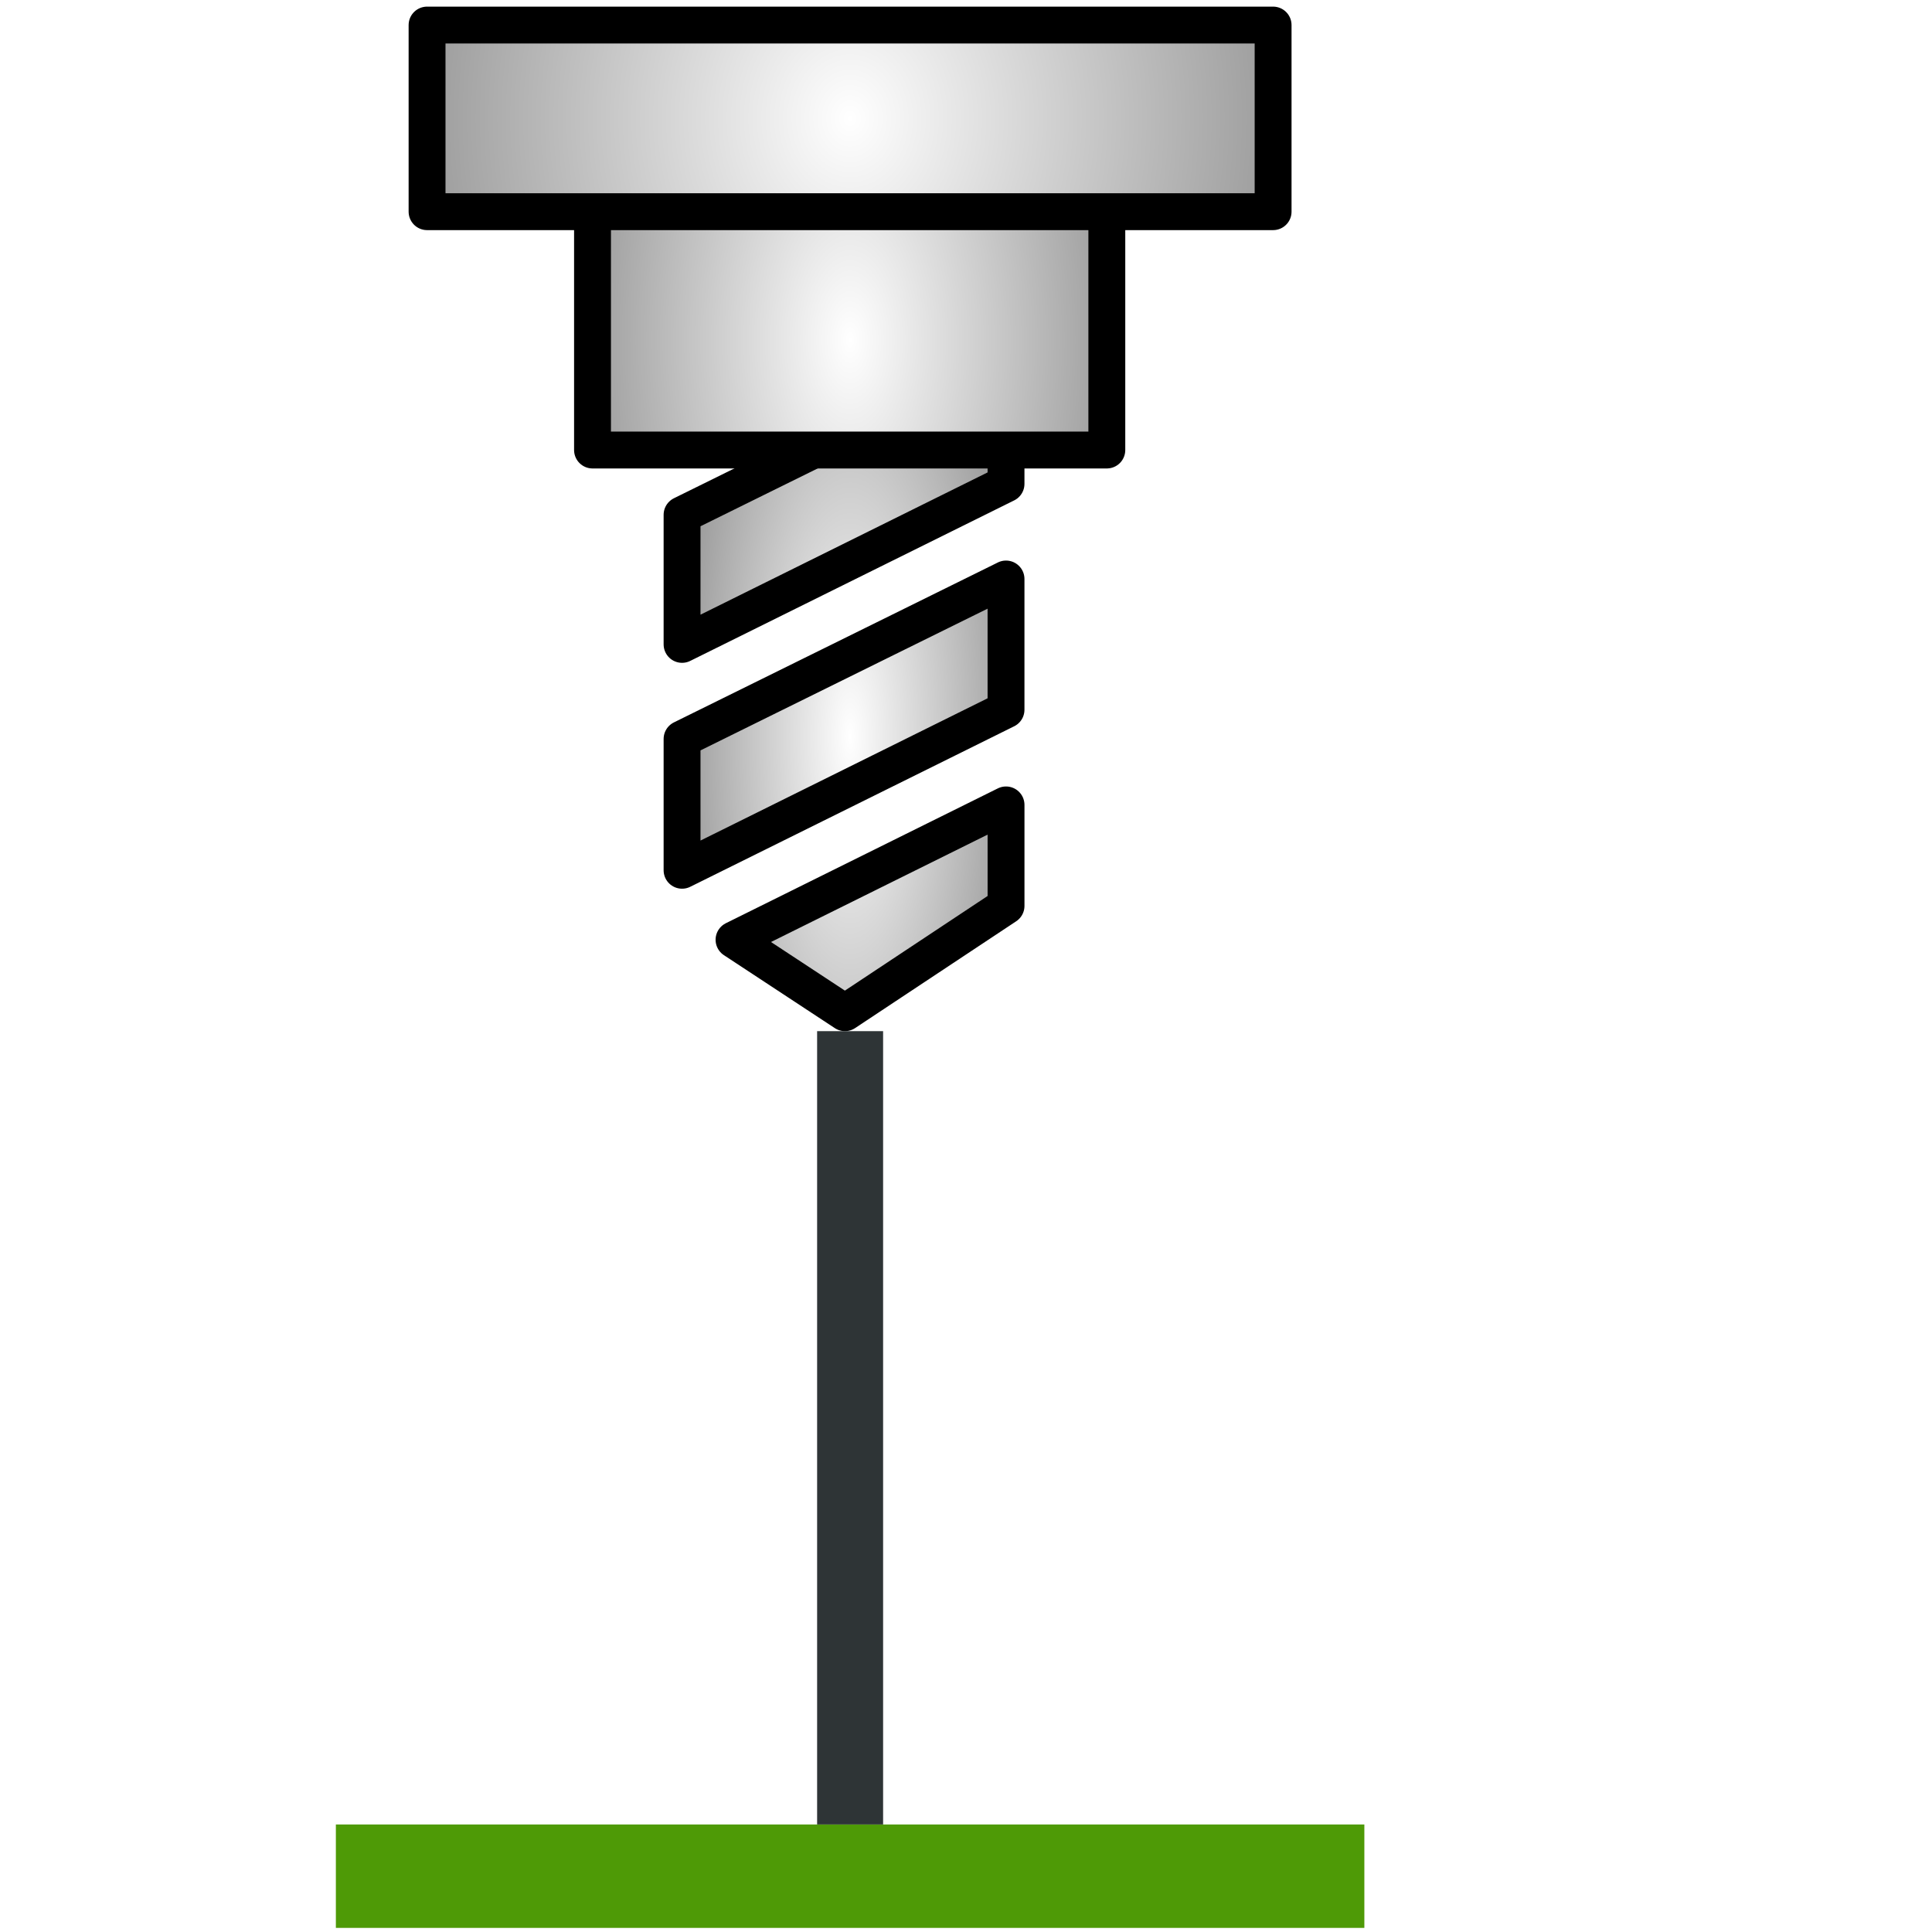
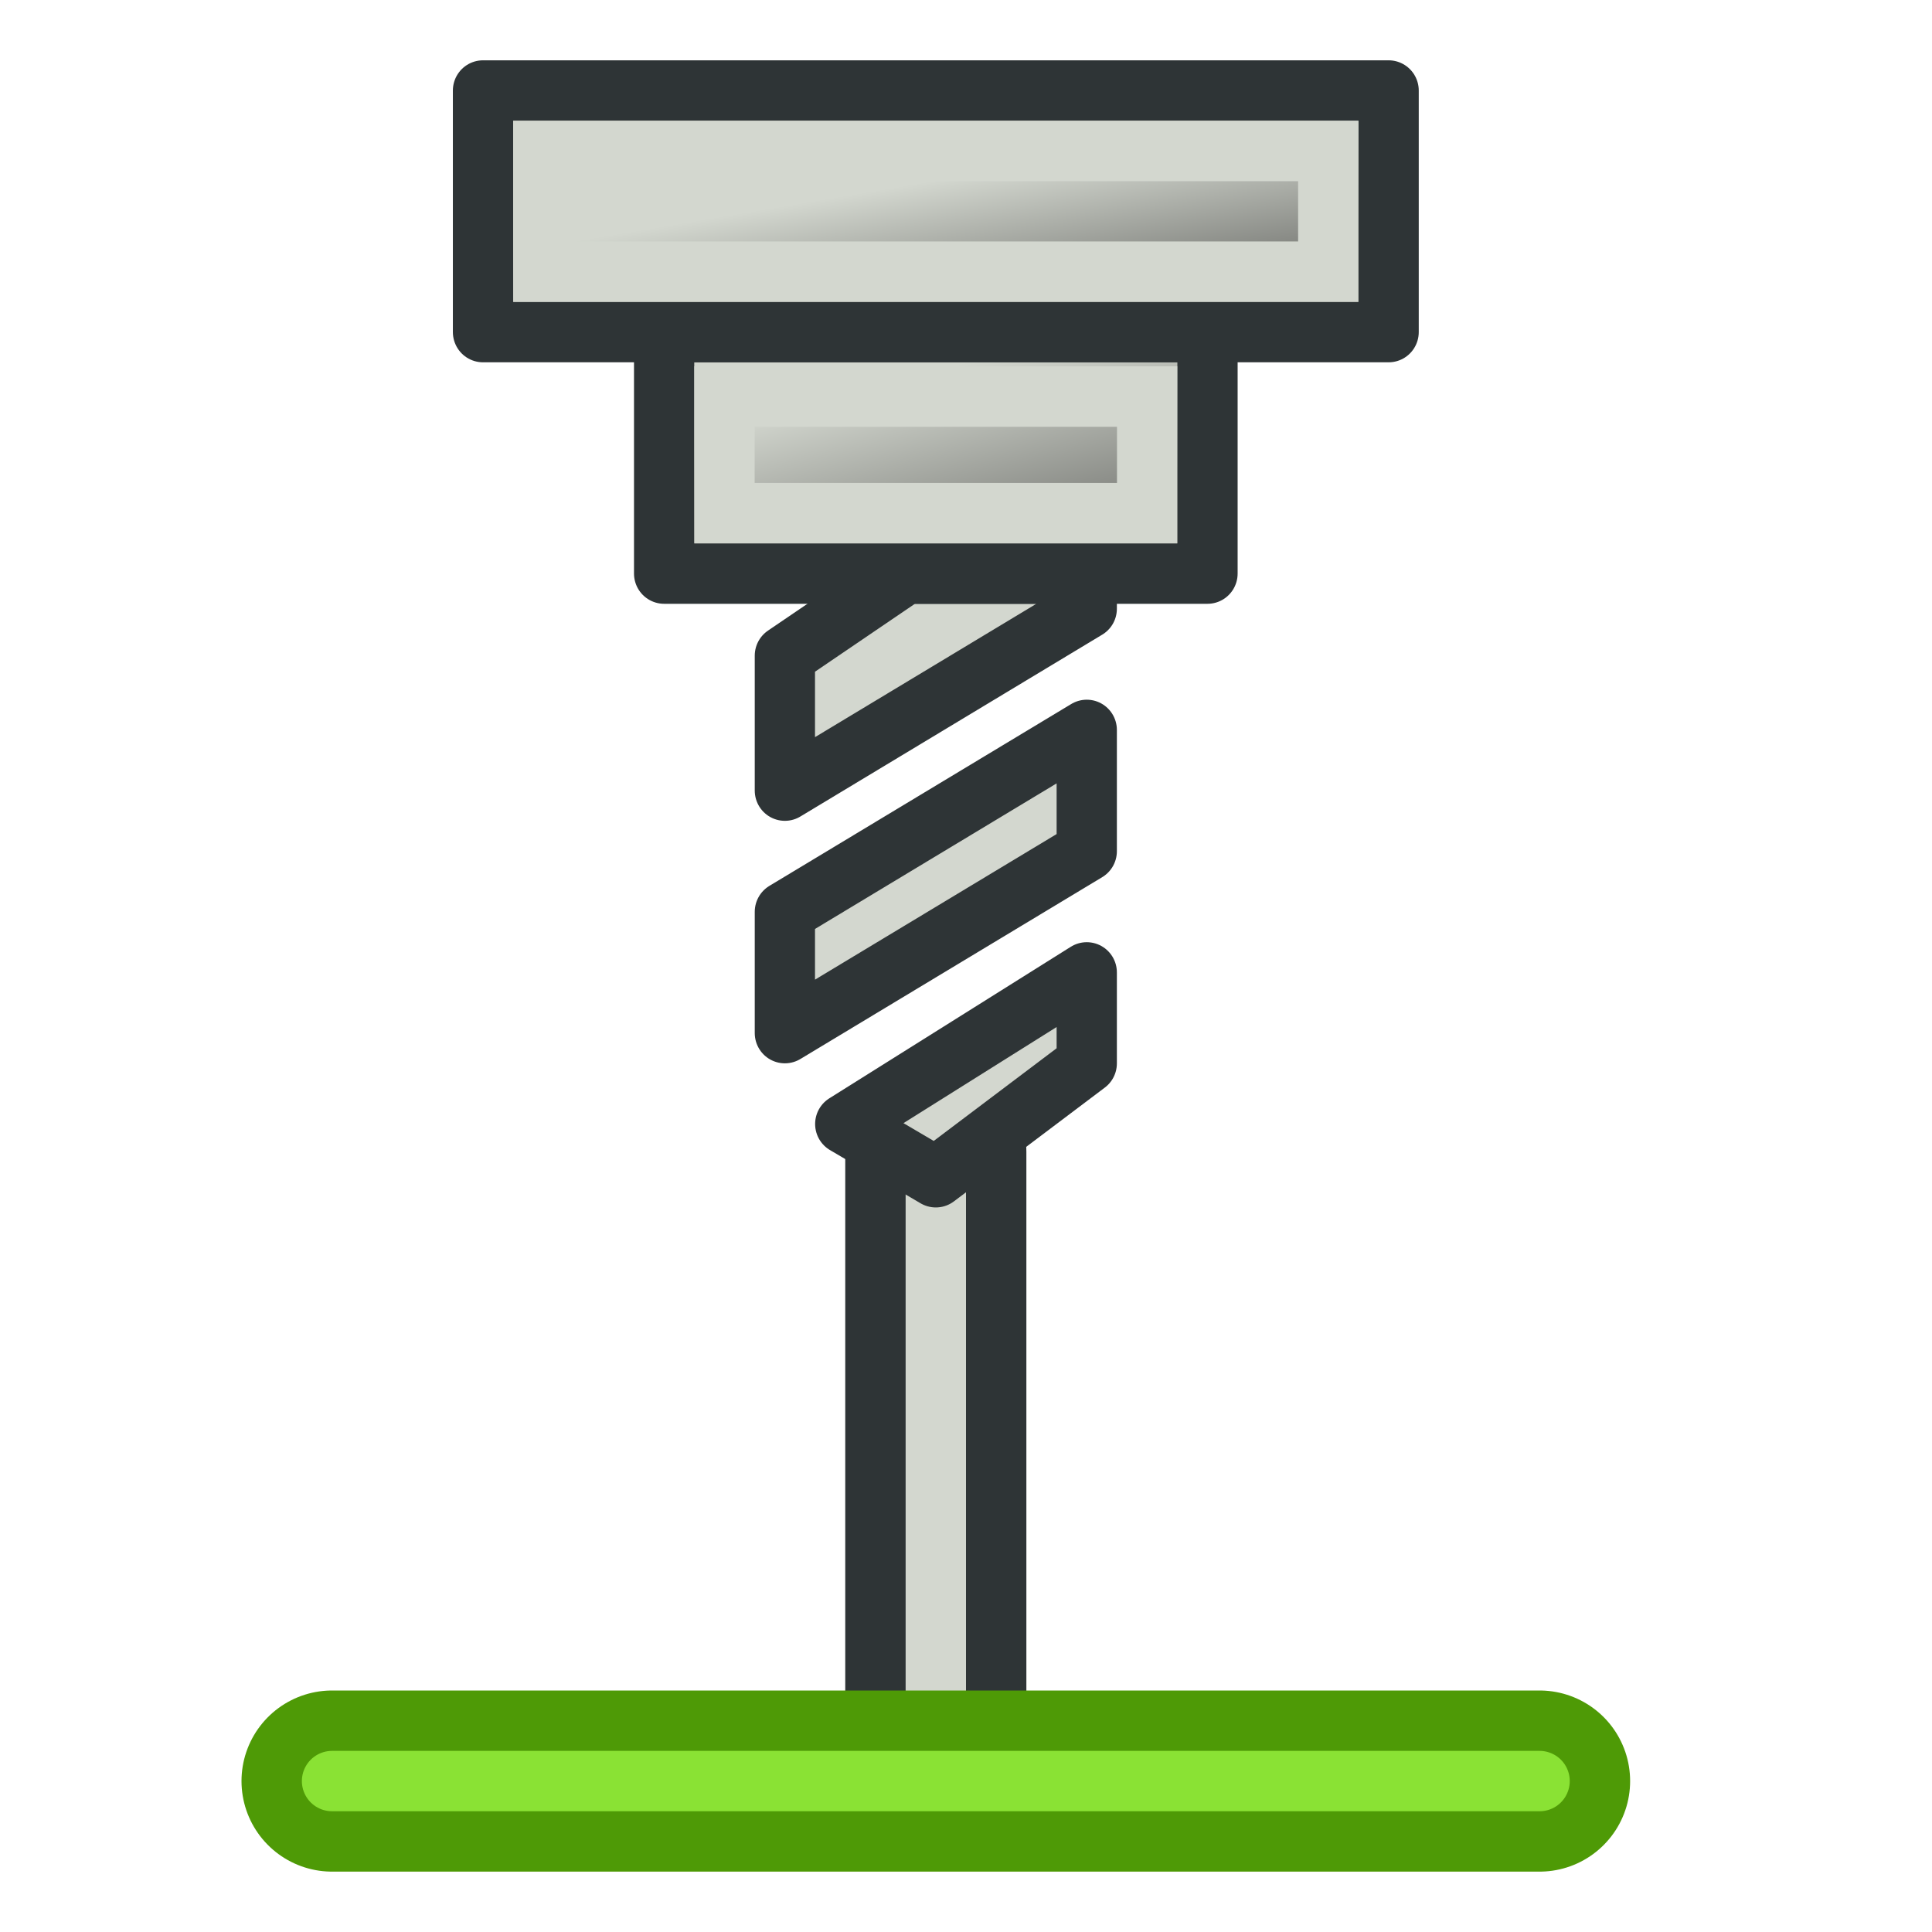
<svg xmlns="http://www.w3.org/2000/svg" xmlns:xlink="http://www.w3.org/1999/xlink" width="64px" height="64px" id="svg2816" version="1.1">
  <defs id="defs2818">
    <linearGradient id="linearGradient4513">
      <stop style="stop-color:#ffffff;stop-opacity:1;" offset="0" id="stop4515" />
      <stop style="stop-color:#999999;stop-opacity:1;" offset="1" id="stop4517" />
    </linearGradient>
    <linearGradient id="linearGradient3681">
      <stop id="stop3697" offset="0" style="stop-color:#fff110;stop-opacity:1;" />
      <stop style="stop-color:#cf7008;stop-opacity:1;" offset="1" id="stop3685" />
    </linearGradient>
    <pattern patternTransform="matrix(0.6764373,-0.8182915,2.457831,1.884455,-26.45061,18.29495)" id="pattern5231" xlink:href="#Strips1_1-4" />
    <pattern id="Strips1_1-4" patternTransform="matrix(0.6677284,-1.003708,2.426188,2.311455,3.476099,3.534923)" height="1" width="2" patternUnits="userSpaceOnUse">
      <rect id="rect4483-4" height="2" width="1" y="-0.5" x="0" style="fill:black;stroke:none" />
    </pattern>
    <pattern patternTransform="matrix(0.6677284,-1.003708,2.426188,2.311455,39.61838,8.96928)" id="pattern5231-4" xlink:href="#Strips1_1-6" />
    <pattern id="Strips1_1-6" patternTransform="matrix(0.6677284,-1.003708,2.426188,2.311455,3.476099,3.534923)" height="1" width="2" patternUnits="userSpaceOnUse">
      <rect id="rect4483-0" height="2" width="1" y="-0.5" x="0" style="fill:black;stroke:none" />
    </pattern>
    <pattern patternTransform="matrix(0.6651338,-1.06313,2.41676,2.448297,-49.76257,2.954681)" id="pattern5296" xlink:href="#pattern5231-3" />
    <pattern patternTransform="matrix(0.6677284,-1.003708,2.426188,2.311455,-26.33628,10.8872)" id="pattern5231-3" xlink:href="#Strips1_1-4-3" />
    <pattern id="Strips1_1-4-3" patternTransform="matrix(0.6677284,-1.003708,2.426188,2.311455,3.476099,3.534923)" height="1" width="2" patternUnits="userSpaceOnUse">
      <rect id="rect4483-4-6" height="2" width="1" y="-0.5" x="0" style="fill:black;stroke:none" />
    </pattern>
    <pattern patternTransform="matrix(0.4284489,-0.6215585,1.556767,1.431396,27.94841,13.30646)" id="pattern5330" xlink:href="#Strips1_1-9" />
    <pattern id="Strips1_1-9" patternTransform="matrix(0.6677284,-1.003708,2.426188,2.311455,3.476099,3.534923)" height="1" width="2" patternUnits="userSpaceOnUse">
      <rect id="rect4483-3" height="2" width="1" y="-0.5" x="0" style="fill:black;stroke:none" />
    </pattern>
    <linearGradient xlink:href="#linearGradient3681" id="linearGradient3687" x1="37.898" y1="41.088" x2="4.061" y2="40.169" gradientUnits="userSpaceOnUse" gradientTransform="translate(127.2727,-51.27273)" />
    <linearGradient xlink:href="#linearGradient3681" id="linearGradient3695" x1="37.894" y1="40.485" x2="59.811" y2="43.559" gradientUnits="userSpaceOnUse" gradientTransform="translate(127.2727,-51.27273)" />
    <linearGradient id="linearGradient3681-3">
      <stop id="stop3697-3" offset="0" style="stop-color:#fff110;stop-opacity:1;" />
      <stop style="stop-color:#cf7008;stop-opacity:1;" offset="1" id="stop3685-4" />
    </linearGradient>
    <linearGradient y2="43.559" x2="59.811" y1="40.485" x1="37.894" gradientTransform="translate(-37.00068,-20.48737)" gradientUnits="userSpaceOnUse" id="linearGradient3608" xlink:href="#linearGradient3681-3" />
    <linearGradient id="linearGradient4513-2">
      <stop style="stop-color:#ffffff;stop-opacity:1;" offset="0" id="stop4515-2" />
      <stop style="stop-color:#999999;stop-opacity:1;" offset="1" id="stop4517-4" />
    </linearGradient>
    <radialGradient r="23.635" fy="7.932" fx="32.152" cy="7.932" cx="32.152" gradientTransform="matrix(1,0,0,1.184116,-8.517325,-3.409757)" gradientUnits="userSpaceOnUse" id="radialGradient4538" xlink:href="#linearGradient4513-2" />
    <linearGradient id="linearGradient4513-1">
      <stop style="stop-color:#ffffff;stop-opacity:1;" offset="0" id="stop4515-8" />
      <stop style="stop-color:#999999;stop-opacity:1;" offset="1" id="stop4517-6" />
    </linearGradient>
    <radialGradient r="23.635" fy="7.932" fx="32.152" cy="7.932" cx="32.152" gradientTransform="matrix(1,0,0,1.184116,-8.517325,-3.409757)" gradientUnits="userSpaceOnUse" id="radialGradient4538-6" xlink:href="#linearGradient4513-1" />
    <radialGradient xlink:href="#linearGradient4513-1" id="radialGradient3076" gradientUnits="userSpaceOnUse" gradientTransform="matrix(0.3949791,0,0,1.184116,19.45261,-1.460407)" cx="32.152" cy="35.869" fx="32.152" fy="35.869" r="23.635" />
    <radialGradient xlink:href="#linearGradient4513-2" id="radialGradient3078" gradientUnits="userSpaceOnUse" gradientTransform="matrix(0.6233231,0,0,1.184116,12.1109,-1.460407)" cx="32.152" cy="17.95" fx="32.152" fy="17.95" r="23.635" />
    <radialGradient xlink:href="#linearGradient4513" id="radialGradient3080" gradientUnits="userSpaceOnUse" gradientTransform="matrix(1,0,0,1.184116,0,-1.460407)" cx="32.152" cy="7.932" fx="32.152" fy="7.932" r="23.635" />
+     <linearGradient xlink:href="#linearGradient3989" id="linearGradient3110" gradientUnits="userSpaceOnUse" gradientTransform="matrix(0.6395257,0,0,0.6415094,43.53518,25.66038)" x1="31" y1="15" x2="33" y2="23" />
+     <linearGradient id="linearGradient3989">
+       <stop id="stop3991" offset="0" style="stop-color:#d3d7cf;stop-opacity:1" />
+       <stop id="stop3993" offset="1" style="stop-color:#888a85;stop-opacity:1" />
+     </linearGradient>
+     <linearGradient xlink:href="#linearGradient4513-17" id="linearGradient3112" gradientUnits="userSpaceOnUse" gradientTransform="matrix(0.6395257,0,0,0.6415094,43.53518,25.66038)" x1="32" y1="5" x2="33" y2="11" />
+     <linearGradient id="linearGradient4513-17">
+       <stop style="stop-color:#d3d7cf;stop-opacity:1" offset="0" id="stop4515-4" />
+       <stop style="stop-color:#888a85;stop-opacity:1" offset="1" id="stop4517-0" />
+     </linearGradient>
  </defs>
  <g id="layer1">
-     <g id="g3071" transform="matrix(0.61875,0,0,0.61875,8.266331,-0.9869868)">
-       <path id="rect4417" d="m 30.375,25.594 -7.219,3.562 0,6.938 L 40.5,27.5 l 0,-1.906 -10.125,0 z m 10.125,7 -17.344,8.562 0,7.031 17.344,-8.594 0,-7 z m 0,12.094 -14.562,7.219 5.938,3.906 8.625,-5.719 0,-5.406 z" style="color:#000000;fill:url(#radialGradient3076);fill-opacity:1;fill-rule:nonzero;stroke:#000000;stroke-width:1.974;stroke-linecap:butt;stroke-linejoin:round;stroke-miterlimit:4;stroke-opacity:1;stroke-dasharray:none;stroke-dashoffset:0;marker:none;visibility:visible;display:inline;overflow:visible;enable-background:accumulate" />
-       <rect y="12.573" x="18.362" height="13.115" width="27.535" id="rect4411" style="color:#000000;fill:url(#radialGradient3078);fill-opacity:1;fill-rule:nonzero;stroke:#000000;stroke-width:1.974;stroke-linecap:butt;stroke-linejoin:round;stroke-miterlimit:4;stroke-opacity:1;stroke-dasharray:none;stroke-dashoffset:0;marker:none;visibility:visible;display:inline;overflow:visible;enable-background:accumulate" />
-       <rect y="2.937" x="9.504" height="9.991" width="45.295" id="rect3591" style="color:#000000;fill:url(#radialGradient3080);fill-opacity:1;fill-rule:nonzero;stroke:#000000;stroke-width:1.974;stroke-linecap:butt;stroke-linejoin:round;stroke-miterlimit:4;stroke-opacity:1;stroke-dasharray:none;stroke-dashoffset:0;marker:none;visibility:visible;display:inline;overflow:visible;enable-background:accumulate" />
+     <path style="fill:none;stroke:#2e3436;stroke-width:6;stroke-linecap:round;stroke-linejoin:miter;stroke-opacity:1" d="M 31,56.564 31,38.163" id="path3089-7" />
+     <path style="fill:none;stroke:#d3d7cf;stroke-width:2;stroke-linecap:round;stroke-linejoin:miter;stroke-opacity:1" d="m 31,56.95 0,-18.9" id="path3089-1-4" />
+     <g id="g3103" transform="matrix(1,0,0,1.004105,-32.99999,-23.01231)">
+       <path id="rect4417-9" d="M 63,41.841 59,44.549 59,49 l 10,-6 -1e-5,-1.159 z M 69,47 l -10,6 0,4 10,-6 z m 0,8 -8,5 3,1.755 L 69,58 z" style="color:#000000;fill:#d3d7cf;fill-opacity:1;fill-rule:nonzero;stroke:#2e3436;stroke-width:1.996;stroke-linecap:butt;stroke-linejoin:round;stroke-miterlimit:4;stroke-opacity:1;stroke-dasharray:none;stroke-dashoffset:0;marker:none;visibility:visible;display:inline;overflow:visible;enable-background:accumulate" />
+       <rect y="33.873" x="55" height="7.967" width="18" id="rect4411-4" style="color:#000000;fill:url(#linearGradient3110);fill-opacity:1;fill-rule:nonzero;stroke:#2e3436;stroke-width:1.996;stroke-linecap:butt;stroke-linejoin:round;stroke-miterlimit:4;stroke-opacity:1;stroke-dasharray:none;stroke-dashoffset:0;marker:none;visibility:visible;display:inline;overflow:visible;enable-background:accumulate" />
+       <rect y="25.906" x="49" height="7.967" width="30" id="rect3591-8" style="color:#000000;fill:url(#linearGradient3112);fill-opacity:1;fill-rule:nonzero;stroke:#2e3436;stroke-width:1.996;stroke-linecap:butt;stroke-linejoin:round;stroke-miterlimit:4;stroke-opacity:1;stroke-dasharray:none;stroke-dashoffset:0;marker:none;visibility:visible;display:inline;overflow:visible;enable-background:accumulate" />
+       <rect y="27.898" x="51" height="3.984" width="26" id="rect3591-2" style="color:#000000;fill:none;stroke:#d3d7cf;stroke-width:1.996;stroke-linecap:butt;stroke-linejoin:miter;stroke-miterlimit:4;stroke-opacity:1;stroke-dasharray:none;stroke-dashoffset:0;marker:none;visibility:visible;display:inline;overflow:visible;enable-background:accumulate" />
+       <rect y="36" x="57" height="3.849" width="14" id="rect4411-6" style="color:#000000;fill:none;stroke:#d3d7cf;stroke-width:1.996;stroke-linecap:butt;stroke-linejoin:miter;stroke-miterlimit:4;stroke-opacity:1;stroke-dasharray:none;stroke-dashoffset:0;marker:none;visibility:visible;display:inline;overflow:visible;enable-background:accumulate" />
    </g>
-     <rect style="fill:#4e9a06;fill-opacity:1;fill-rule:nonzero;stroke-width:0.87;stroke-miterlimit:4;stroke-dasharray:none" id="rect3082" width="34.07" height="3.426" x="11.126" y="60.438" />
-     <rect style="fill:#2e3436;fill-opacity:1;fill-rule:nonzero;stroke-width:0.87;stroke-miterlimit:4;stroke-dasharray:none" id="rect3084-5-8" width="2.186" height="26.28" x="27.068" y="34.158" />
+     <path style="fill:none;stroke:#4e9a06;stroke-width:6;stroke-linecap:round;stroke-linejoin:miter;stroke-opacity:1" d="m 11,59 40,0" id="path3089" />
+     <path style="fill:none;stroke:#8ae234;stroke-width:2;stroke-linecap:round;stroke-linejoin:miter;stroke-opacity:1" d="m 11,59 40,0" id="path3089-1" />
  </g>
</svg>
